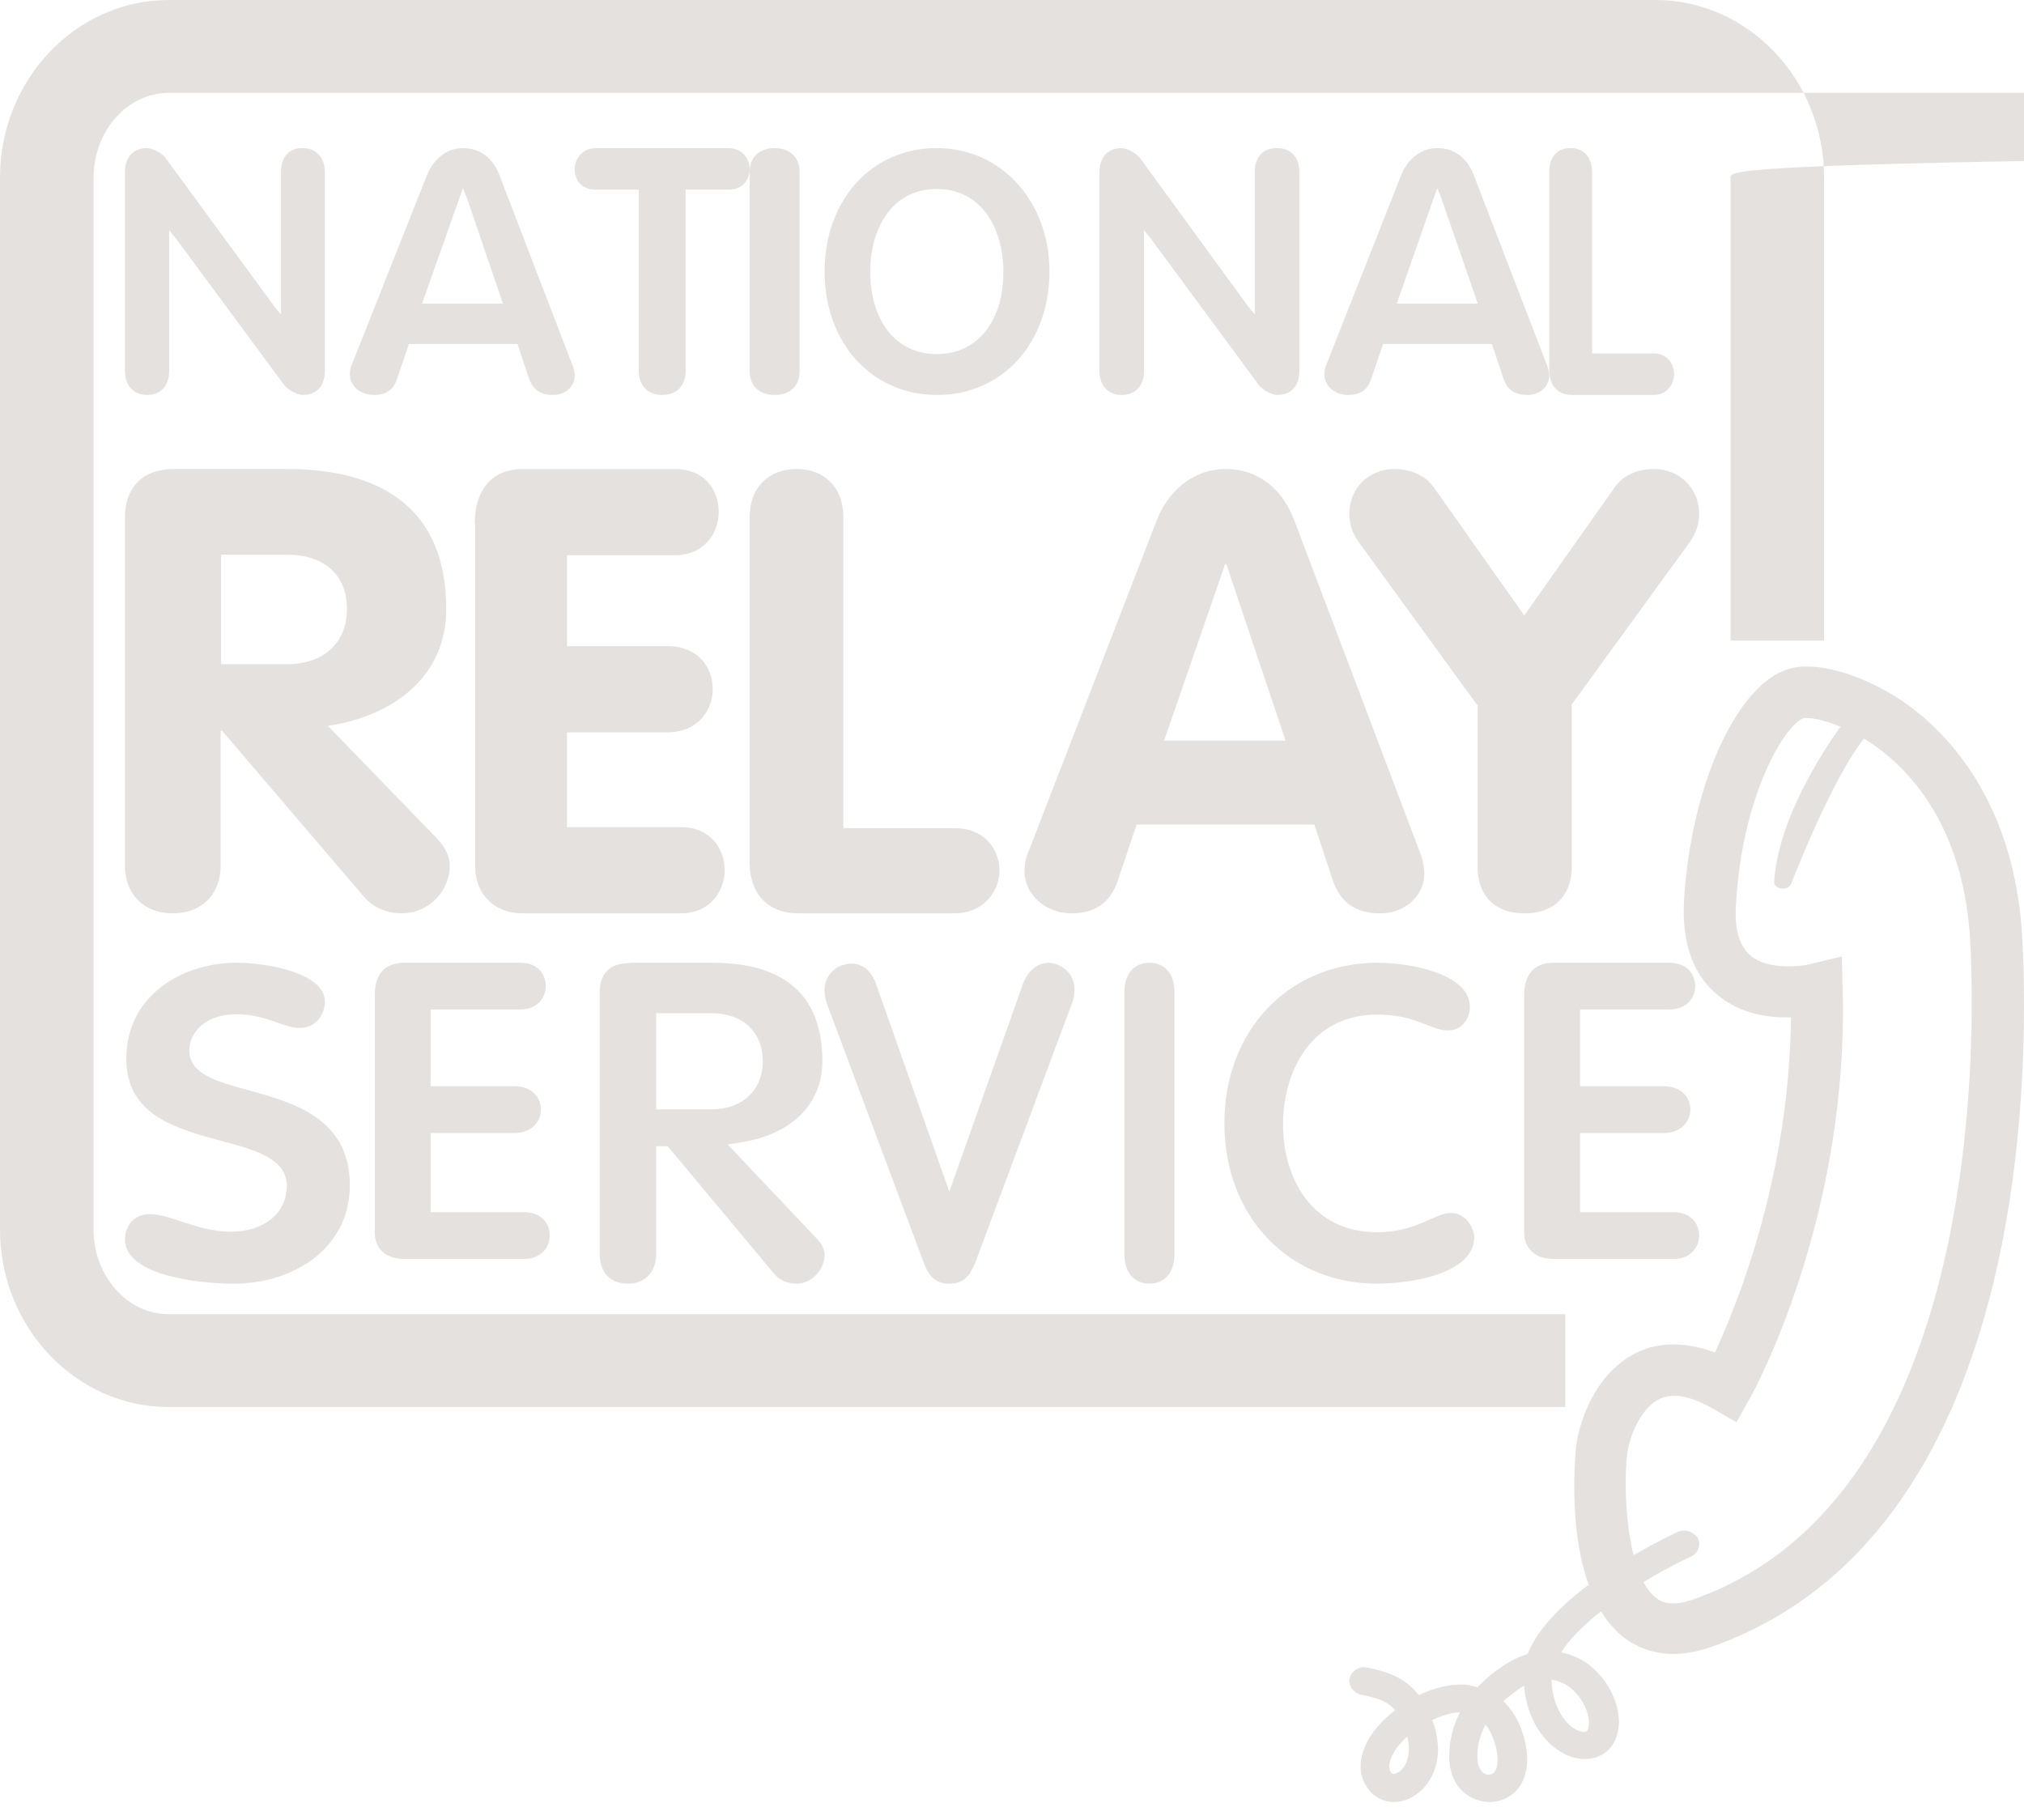
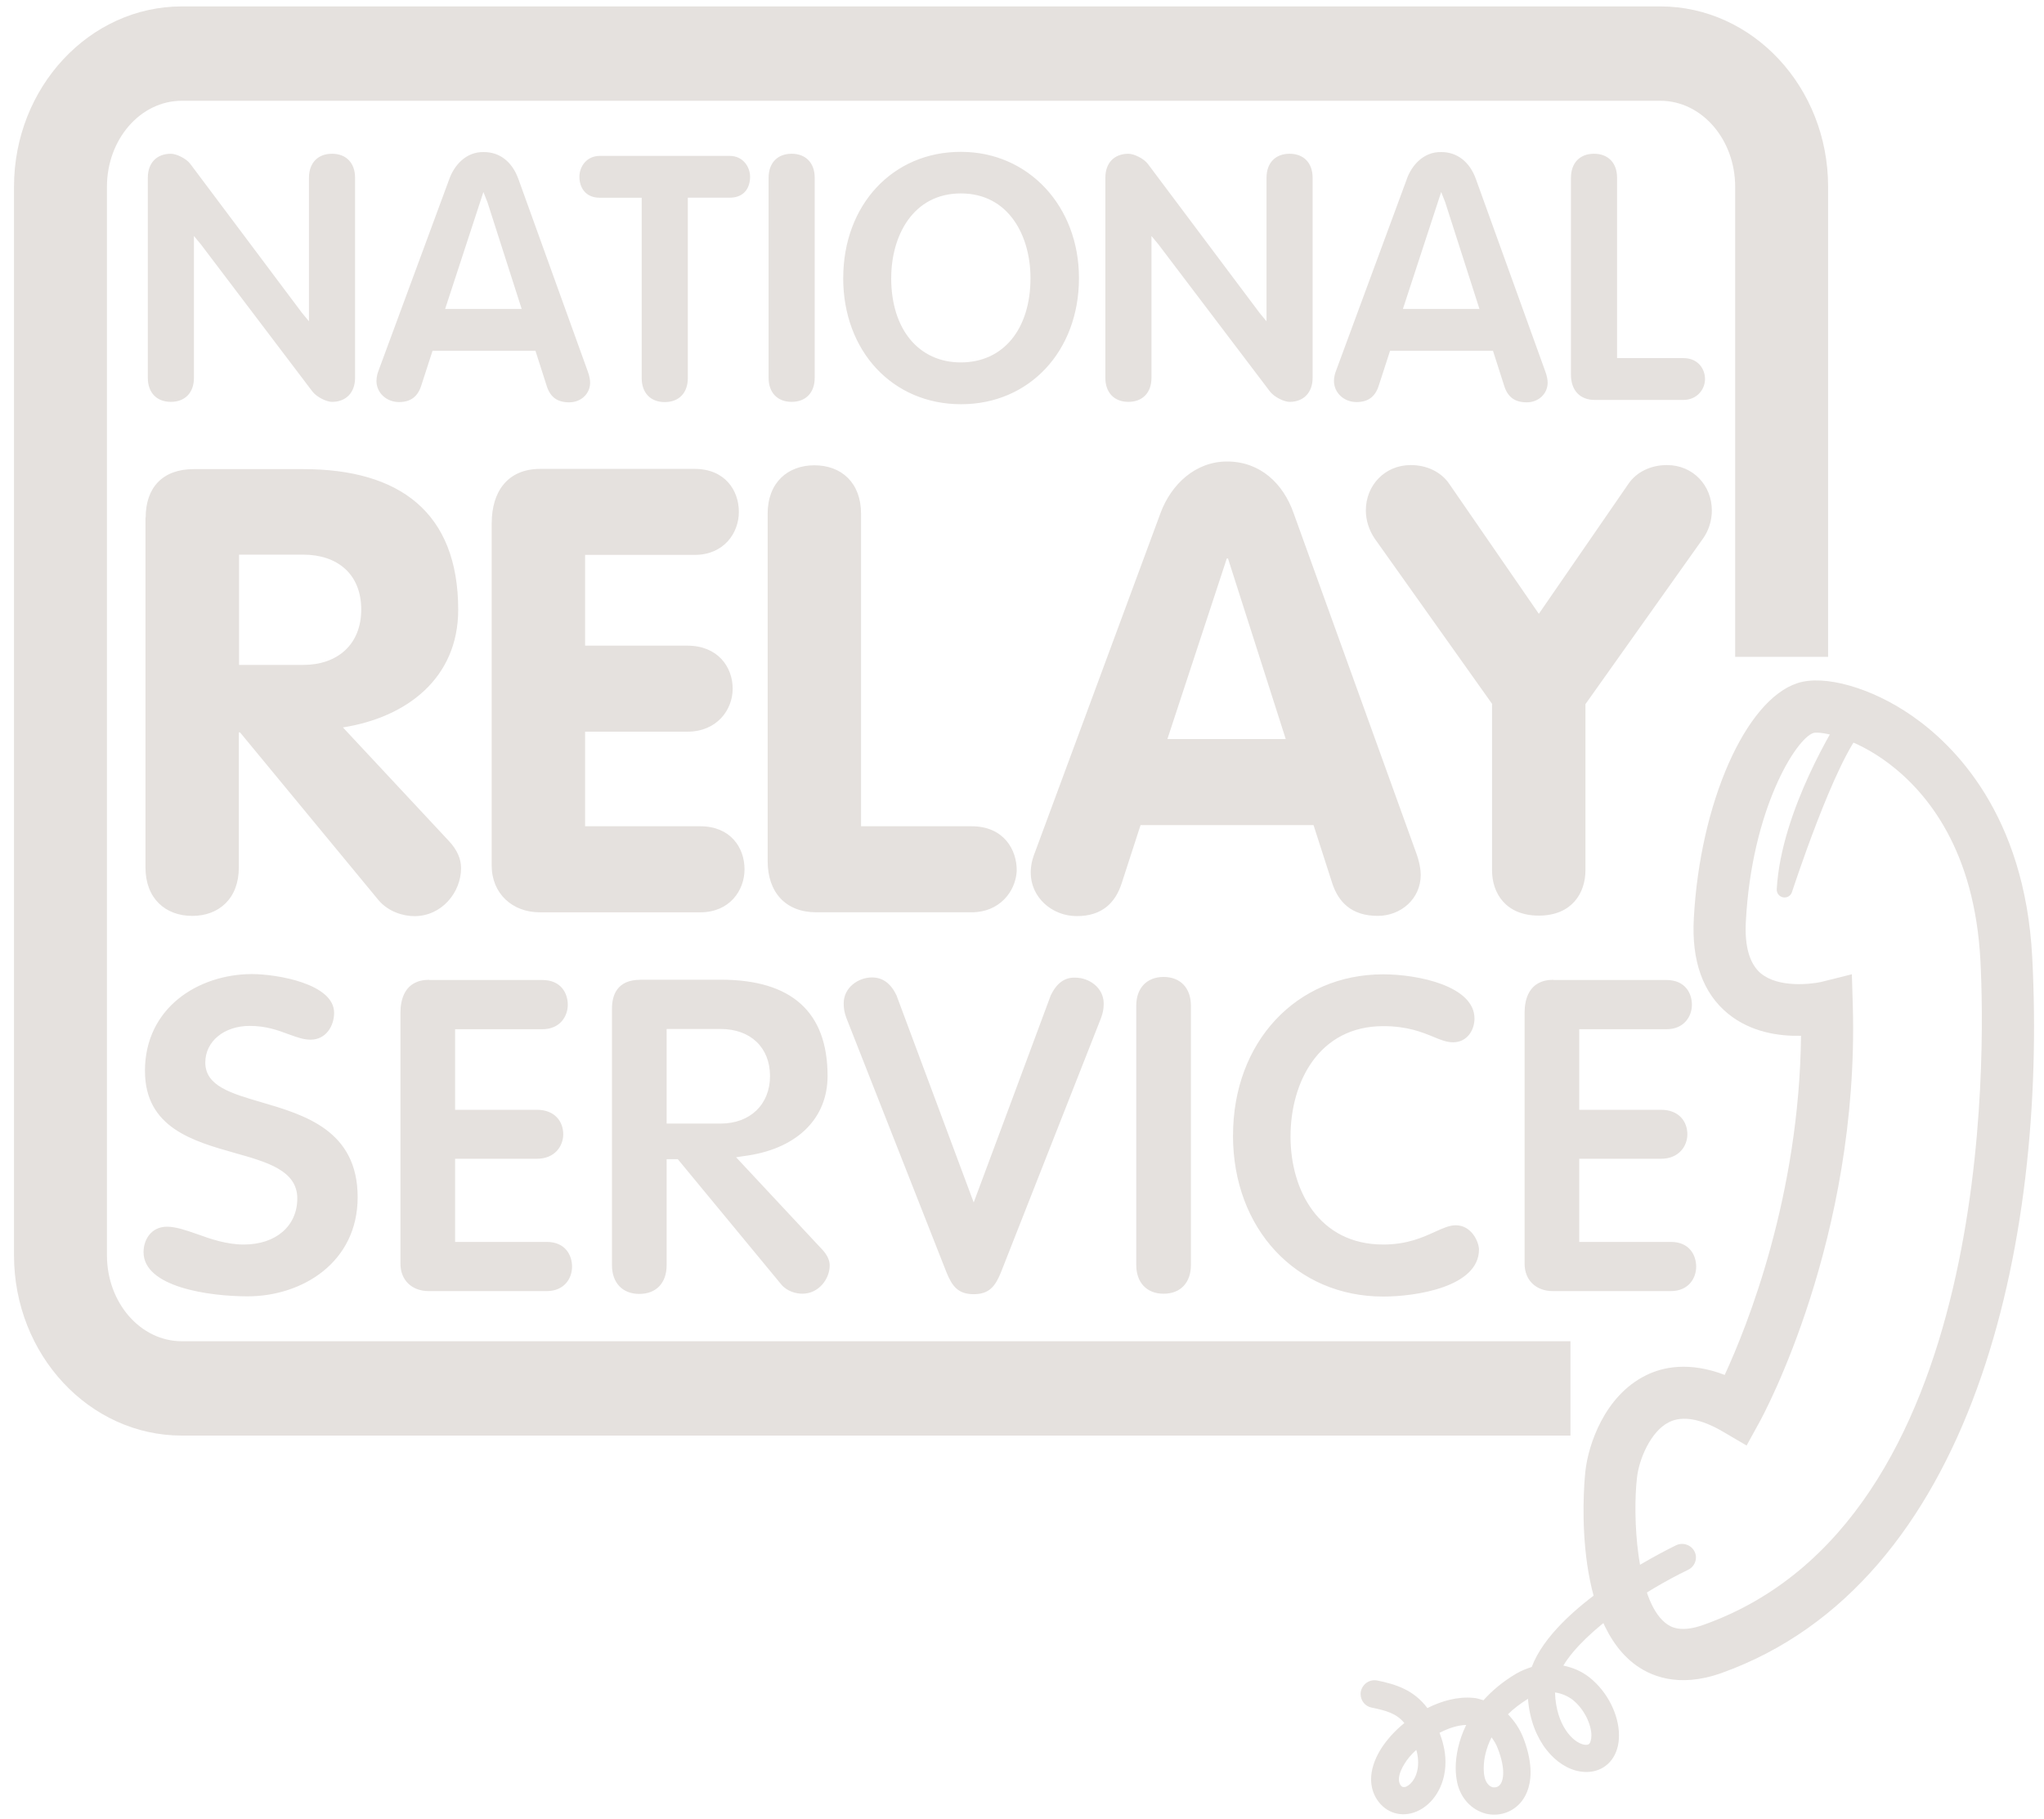
- <svg xmlns="http://www.w3.org/2000/svg" width="99px" height="89px" viewBox="0 0 99 89" version="1.1">
-   <defs />
-   <g id="Page-1" stroke="none" stroke-width="1" fill="none" fill-rule="evenodd">
-     <g id="nrs-logo" fill-rule="nonzero" fill="#E5E1DE">
-       <path d="M8.26,0 C3.706,0 0,3.898 0,8.689 L0,60.136 C0,64.925 3.707,68.823 8.26,68.823 L76.557,68.823 L76.557,64.282 L8.26,64.282 C6.226,64.282 4.575,62.416 4.575,60.136 L4.575,8.689 C4.575,6.408 6.226,4.542 8.26,4.542 L8000.962,4.542 C82.995,4.542 84.647,6.408 84.647,8.689 L84.647,31.333 L89.221,31.333 L89.221,8.689 C89.222,3.898 85.516,0 80.963,0 L8.26,0 Z" id="Shape" />
-       <path d="M6.111,25.307 C6.111,23.863 6.957,22.94 8.517,22.94 L14.023,22.94 C18.857,22.94 21.827,25.035 21.827,29.788 C21.827,33.117 19.226,35.023 16.039,35.504 L21.371,41.01 C21.805,41.471 22,41.911 22,42.35 C22,43.524 21.025,44.675 19.638,44.675 C19.073,44.675 18.315,44.466 17.816,43.879 L10.858,35.735 L10.793,35.735 L10.793,42.309 C10.793,43.816 9.796,44.675 8.453,44.675 C7.108,44.675 6.111,43.816 6.111,42.308 L6.111,25.308 L6.111,25.307 Z M10.815,32.489 L14.045,32.489 C15.779,32.489 16.971,31.484 16.971,29.788 C16.971,28.051 15.779,27.129 14.045,27.129 L10.815,27.129 L10.815,32.489 Z M23.222,25.598 C23.222,24.08 23.971,22.941 25.571,22.941 L33.013,22.941 C34.468,22.941 35.154,23.974 35.154,25.049 C35.154,26.082 34.426,27.158 33.013,27.158 L27.733,27.158 L27.733,31.606 L32.659,31.606 C34.134,31.606 34.863,32.639 34.863,33.713 C34.863,34.746 34.114,35.821 32.659,35.821 L27.733,35.821 L27.733,40.459 L33.304,40.459 C34.738,40.459 35.444,41.492 35.444,42.567 C35.444,43.6 34.717,44.675 33.304,44.675 L25.55,44.675 C24.22,44.675 23.243,43.768 23.243,42.377 L23.243,25.599 L23.222,25.599 L23.222,25.598 Z M36.667,25.307 C36.667,23.8 37.639,22.94 38.971,22.94 C40.282,22.94 41.254,23.8 41.254,25.307 L41.254,40.509 L46.688,40.509 C48.253,40.509 48.93,41.66 48.886,42.686 C48.824,43.691 48.042,44.675 46.688,44.675 L39.056,44.675 C37.555,44.675 36.667,43.712 36.667,42.183 L36.667,25.307 Z M56.593,25.413 C57.134,24.053 58.344,22.941 59.943,22.941 C61.607,22.941 62.752,23.992 63.293,25.413 L69.429,41.627 C69.624,42.1 69.666,42.512 69.666,42.718 C69.666,43.872 68.672,44.675 67.506,44.675 C66.187,44.675 65.539,44.016 65.215,43.13 L64.287,40.329 L55.598,40.329 L54.67,43.089 C54.345,44.016 53.698,44.675 52.422,44.675 C51.169,44.675 50.11,43.789 50.11,42.595 C50.11,42.12 50.261,41.75 50.327,41.606 L56.593,25.413 L56.593,25.413 Z M56.94,36.229 L62.882,36.229 L59.986,27.597 L59.922,27.597 L56.939,36.229 L56.94,36.229 Z M72.235,34.462 L66.426,26.47 C66.149,26.073 66.001,25.603 66,25.12 C66,23.918 66.915,22.941 68.213,22.941 C69.022,22.941 69.725,23.274 70.129,23.833 L74.556,30.103 L78.982,23.833 C79.387,23.252 80.089,22.941 80.898,22.941 C82.196,22.941 83.111,23.938 83.111,25.12 C83.111,25.599 82.963,26.076 82.686,26.47 L76.874,34.462 L76.874,42.475 C76.874,43.595 76.194,44.675 74.578,44.675 C72.938,44.675 72.278,43.595 72.278,42.475 L72.278,34.462 L72.235,34.462 Z M87.437,32.736 C84.892,33.548 82.683,38.542 82.368,44.097 C82.262,46.157 82.83,47.718 84.05,48.696 C85.165,49.611 86.553,49.798 87.604,49.757 C87.521,57.497 84.996,63.759 83.882,66.152 C82.157,65.507 80.852,65.757 80.033,66.173 C78.013,67.172 77.235,69.544 77.087,70.792 C77.087,70.855 76.309,77.617 79.401,80.072 C80.201,80.697 81.61,81.3 83.713,80.551 C99.195,75.099 99.258,52.711 98.922,45.97 C98.564,39.041 95.073,35.67 93.031,34.276 C91.033,32.945 88.741,32.3 87.437,32.736 L87.437,32.736 Z M85.649,46.761 C85.081,46.302 84.828,45.45 84.912,44.243 C85.207,38.833 87.353,35.4 88.215,35.13 C88.593,35.046 90.214,35.358 91.918,36.627 C93.789,38.042 96.103,40.83 96.376,46.136 C96.608,50.61 97.05,73.227 82.851,78.22 C81.757,78.615 81.252,78.366 80.979,78.137 C79.569,77.013 79.38,72.957 79.59,71.105 C79.696,70.272 80.243,68.899 81.147,68.441 C81.821,68.108 82.704,68.275 83.818,68.92 L84.933,69.565 L85.565,68.441 C85.775,68.087 90.445,59.577 90.129,48.342 L90.087,46.781 L88.552,47.155 C88.047,47.281 86.49,47.447 85.649,46.76 L85.649,46.761 Z" id="Shape" />
-       <path d="M90.295,35.177 C90.152,35.356 87.018,39.457 86.78,43.103 C86.757,43.281 86.923,43.44 87.137,43.46 C87.332,43.498 87.528,43.399 87.612,43.222 C87.635,43.163 89.986,37.099 91.552,35.733 C91.648,35.633 91.696,35.515 91.648,35.396 C91.605,35.27 91.495,35.179 91.363,35.158 L90.769,35.019 C90.579,34.999 90.39,35.058 90.294,35.177 L90.295,35.177 Z M82.059,74.931 C81.38,75.248 75.903,77.866 74.72,80.907 C74.439,80.992 74.167,81.105 73.908,81.244 C73.209,81.645 72.682,82.089 72.266,82.532 C72.091,82.49 71.937,82.427 71.74,82.405 C70.973,82.343 70.141,82.553 69.396,82.912 C68.717,82.026 67.796,81.751 66.855,81.561 C66.482,81.477 66.109,81.73 66.022,82.089 C66,82.131 66,82.173 66,82.216 C66,82.532 66.241,82.807 66.57,82.891 C67.292,83.039 67.819,83.165 68.235,83.651 C67.731,84.052 67.292,84.496 67.007,84.96 C66.7,85.467 66.548,85.952 66.548,86.396 C66.548,86.754 66.657,87.093 66.855,87.41 C67.292,88.085 68.103,88.317 68.87,88 C69.658,87.663 70.339,86.776 70.339,85.572 C70.339,85.298 70.294,85.003 70.229,84.686 C70.185,84.475 70.12,84.327 70.053,84.137 C70.491,83.926 70.974,83.757 71.412,83.757 C71.071,84.41 70.891,85.134 70.886,85.868 C70.886,86.164 70.908,86.417 70.973,86.607 C71.148,87.367 71.696,87.916 72.418,88.085 C73.053,88.247 73.726,88.052 74.172,87.578 C74.413,87.325 74.697,86.84 74.697,86.058 C74.697,85.615 74.61,85.065 74.347,84.411 C74.16,83.961 73.885,83.553 73.537,83.208 C73.821,82.954 74.151,82.702 74.545,82.448 C74.72,84.517 75.99,85.826 77.218,86.016 C78.094,86.143 78.817,85.721 79.079,84.918 C79.146,84.706 79.189,84.475 79.189,84.243 C79.189,83.25 78.62,82.111 77.699,81.413 C77.283,81.097 76.845,80.927 76.363,80.822 C77.459,79.07 80.57,77.128 82.716,76.135 C82.882,76.058 83.011,75.919 83.072,75.749 C83.134,75.579 83.124,75.391 83.045,75.227 C82.826,74.911 82.41,74.763 82.059,74.931 L82.059,74.931 Z M68.016,86.67 C67.971,86.586 67.948,86.492 67.95,86.397 C67.95,86.122 68.125,85.805 68.213,85.657 C68.366,85.403 68.585,85.171 68.827,84.939 C68.827,84.96 68.849,84.981 68.849,85.003 C68.892,85.193 68.914,85.382 68.914,85.551 C68.914,86.185 68.607,86.628 68.3,86.734 C68.147,86.818 68.082,86.754 68.016,86.67 L68.016,86.67 Z M72.726,86.797 C72.528,86.754 72.376,86.565 72.311,86.311 C72.266,86.184 72.266,86.016 72.266,85.847 C72.266,85.424 72.375,84.897 72.66,84.348 C72.792,84.517 72.902,84.686 72.989,84.918 C73.187,85.404 73.252,85.783 73.252,86.08 C73.252,86.375 73.186,86.586 73.077,86.692 C72.987,86.786 72.854,86.826 72.726,86.797 L72.726,86.797 Z M77.393,84.706 C76.801,84.622 75.947,83.735 75.882,82.152 C76.232,82.215 76.538,82.343 76.758,82.511 C77.371,82.975 77.722,83.735 77.722,84.263 C77.722,84.369 77.699,84.453 77.677,84.537 C77.656,84.664 77.59,84.728 77.393,84.706 L77.393,84.706 Z M13.745,8.396 L13.745,15.385 L13.418,14.987 L8.112,7.748 C7.928,7.475 7.439,7.245 7.193,7.245 C6.52,7.245 6.111,7.685 6.111,8.417 L6.111,18.147 C6.111,18.858 6.54,19.319 7.193,19.319 C7.847,19.319 8.274,18.879 8.274,18.147 L8.274,11.263 L8.601,11.66 L13.888,18.817 C14.093,19.089 14.562,19.319 14.807,19.319 C15.481,19.319 15.889,18.879 15.889,18.147 L15.889,8.417 C15.889,7.706 15.46,7.245 14.807,7.245 C14.154,7.225 13.745,7.685 13.745,8.396 L13.745,8.396 Z M20.889,8.554 L17.222,17.802 C17.15,17.959 17.112,18.129 17.111,18.301 C17.111,18.883 17.622,19.319 18.289,19.319 C18.889,19.319 19.245,19.069 19.422,18.53 L20,16.825 L25.311,16.825 L25.889,18.55 C26.088,19.069 26.445,19.319 27.045,19.319 C27.667,19.319 28.111,18.903 28.111,18.363 C28.111,18.28 28.089,18.05 27.977,17.802 L24.423,8.554 C24.112,7.722 23.468,7.244 22.645,7.244 C21.734,7.244 21.135,7.931 20.89,8.555 L20.889,8.554 Z M22.644,9.198 L22.844,9.697 L24.6,14.851 L20.644,14.851 L22.644,9.198 Z M29.149,7.244 C28.478,7.244 28.111,7.772 28.111,8.259 C28.111,8.746 28.37,9.275 29.149,9.275 L31.243,9.275 L31.243,18.135 C31.243,18.853 31.676,19.319 32.389,19.319 C33.102,19.319 33.534,18.875 33.534,18.135 L33.534,9.275 L35.63,9.275 C36.385,9.275 36.667,8.746 36.667,8.259 C36.667,7.773 36.299,7.244 35.63,7.244 L29.149,7.244 Z M36.667,8.417 L36.667,18.147 C36.667,18.858 37.128,19.319 37.889,19.319 C38.65,19.319 39.111,18.879 39.111,18.147 L39.111,8.416 C39.111,7.705 38.65,7.244 37.889,7.244 C37.127,7.244 36.667,7.705 36.667,8.417 L36.667,8.417 Z M40.333,13.282 C40.333,16.785 42.646,19.319 45.843,19.319 C49.021,19.319 51.333,16.785 51.333,13.282 C51.333,9.841 48.96,7.245 45.843,7.245 C42.645,7.224 40.334,9.778 40.334,13.282 L40.333,13.282 Z M42.565,13.282 C42.565,11.263 43.571,9.243 45.823,9.243 C48.075,9.243 49.08,11.283 49.08,13.283 C49.08,15.733 47.793,17.321 45.823,17.321 C43.853,17.321 42.566,15.733 42.566,13.282 L42.565,13.282 Z M61.376,8.396 L61.376,15.385 L61.049,14.987 L55.774,7.748 C55.59,7.475 55.101,7.245 54.858,7.245 C54.185,7.245 53.778,7.685 53.778,8.417 L53.778,18.147 C53.778,18.858 54.205,19.319 54.857,19.319 C55.53,19.319 55.958,18.879 55.958,18.147 L55.958,11.263 L56.283,11.66 L61.56,18.817 C61.763,19.089 62.231,19.319 62.476,19.319 C63.148,19.319 63.555,18.879 63.555,18.147 L63.555,8.417 C63.555,7.706 63.148,7.245 62.476,7.245 C61.783,7.225 61.376,7.685 61.376,8.396 L61.376,8.396 Z M68.541,8.554 L64.89,17.802 C64.817,17.959 64.779,18.129 64.778,18.301 C64.778,18.883 65.29,19.319 65.936,19.319 C66.537,19.319 66.893,19.069 67.072,18.53 L67.651,16.825 L72.972,16.825 L73.551,18.55 C73.729,19.069 74.107,19.319 74.709,19.319 C75.333,19.319 75.779,18.903 75.779,18.363 C75.779,18.28 75.756,18.05 75.644,17.802 L72.082,8.554 C71.77,7.722 71.124,7.244 70.3,7.244 C69.387,7.244 68.785,7.931 68.541,8.555 L68.541,8.554 Z M70.3,9.198 L70.501,9.697 L72.282,14.851 L68.318,14.851 L70.3,9.198 Z" id="Shape" />
-       <path d="M75.778,8.408 L75.778,18.071 C75.778,18.853 76.189,19.319 76.874,19.319 L80.89,19.319 C81.517,19.319 81.85,18.833 81.889,18.347 C81.889,18.05 81.791,17.776 81.615,17.585 C81.427,17.389 81.163,17.282 80.89,17.289 L77.873,17.289 L77.873,8.429 C77.873,7.711 77.481,7.245 76.836,7.245 C76.17,7.224 75.778,7.689 75.778,8.409 L75.778,8.408 Z M6.178,51.791 C6.178,54.561 8.64,55.211 10.813,55.799 C12.454,56.239 14.028,56.66 14.028,58.003 C14.028,59.345 12.919,60.247 11.278,60.247 C10.391,60.247 9.57,59.974 8.861,59.743 C8.307,59.555 7.774,59.387 7.331,59.387 C6.488,59.387 6.111,60.038 6.111,60.626 C6.111,62.324 9.482,62.787 11.456,62.787 C14.273,62.787 17.111,61.128 17.111,57.961 C17.111,54.708 14.361,53.931 12.143,53.323 C10.591,52.902 9.26,52.525 9.26,51.392 C9.26,50.364 10.214,49.608 11.544,49.608 C12.387,49.608 12.986,49.818 13.54,50.007 C13.94,50.154 14.295,50.28 14.672,50.28 C15.47,50.28 15.891,49.608 15.891,48.979 C15.891,47.573 12.964,47.09 11.633,47.09 C8.928,47.069 6.178,48.685 6.178,51.791 L6.178,51.791 Z M19.773,47.09 C18.526,47.09 18.334,48.053 18.334,48.616 L18.334,60.315 C18.334,61.077 18.892,61.579 19.752,61.579 L25.62,61.579 C26.501,61.579 26.888,60.977 26.888,60.435 C26.888,59.914 26.567,59.291 25.621,59.291 L21.063,59.291 L21.063,55.418 L25.148,55.418 C26.051,55.418 26.459,54.816 26.459,54.274 C26.459,53.712 26.051,53.13 25.148,53.13 L21.063,53.13 L21.063,49.377 L25.427,49.377 C26.308,49.377 26.695,48.776 26.695,48.233 C26.695,47.712 26.373,47.09 25.427,47.09 L19.774,47.09 L19.773,47.09 Z M30.768,47.111 C29.594,47.111 29.333,47.884 29.333,48.55 L29.333,61.348 C29.333,62.229 29.855,62.786 30.703,62.786 C31.55,62.786 32.094,62.229 32.094,61.348 L32.094,56.065 L32.659,56.065 L37.876,62.315 C38.16,62.657 38.616,62.787 38.942,62.787 C39.768,62.787 40.334,62.056 40.334,61.369 C40.334,61.112 40.203,60.854 39.963,60.596 L35.594,55.98 L36.247,55.872 C38.725,55.486 40.225,54.004 40.225,51.9 C40.225,48.721 38.42,47.09 34.833,47.09 L30.769,47.09 L30.769,47.111 L30.768,47.111 Z M32.095,49.559 L34.811,49.559 C36.333,49.559 37.311,50.483 37.311,51.9 C37.311,53.318 36.311,54.262 34.811,54.262 L32.094,54.262 L32.094,49.559 L32.095,49.559 Z M50.062,48.05 C50.043,48.092 46.434,58.286 46.434,58.286 L42.807,48.007 C42.542,47.431 42.157,47.133 41.651,47.133 C41.002,47.133 40.334,47.623 40.334,48.412 C40.334,48.668 40.373,48.86 40.455,49.116 L45.158,61.699 C45.421,62.403 45.725,62.787 46.435,62.787 C47.164,62.787 47.448,62.403 47.732,61.678 L52.434,49.073 C52.535,48.817 52.555,48.625 52.555,48.369 C52.555,47.581 51.866,47.09 51.238,47.09 C50.732,47.133 50.346,47.431 50.062,48.049 L50.062,48.05 Z M55,48.52 L55,61.358 C55,62.233 55.462,62.786 56.232,62.786 C56.982,62.786 57.445,62.233 57.445,61.358 L57.445,48.519 C57.445,47.644 56.982,47.091 56.232,47.091 C55.462,47.091 55,47.644 55,48.519 L55,48.52 Z M59.889,54.949 C59.889,59.497 63.035,62.787 67.36,62.787 C69.007,62.787 72.112,62.305 72.112,60.502 C72.112,60.167 71.769,59.329 70.955,59.329 C70.655,59.329 70.335,59.475 69.949,59.643 C69.329,59.916 68.558,60.272 67.36,60.272 C64.17,60.272 62.757,57.631 62.757,55.012 C62.757,52.329 64.192,49.626 67.36,49.626 C68.537,49.626 69.264,49.919 69.843,50.15 C70.206,50.297 70.506,50.401 70.827,50.401 C71.512,50.401 71.897,49.815 71.897,49.248 C71.897,47.677 69.115,47.09 67.36,47.09 C63.014,47.111 59.889,50.401 59.889,54.949 L59.889,54.949 Z M75.995,47.09 C74.749,47.09 74.556,48.053 74.556,48.616 L74.556,60.315 C74.556,61.077 75.114,61.579 75.975,61.579 L81.843,61.579 C82.724,61.579 83.111,60.977 83.111,60.435 C83.111,59.914 82.767,59.291 81.843,59.291 L77.285,59.291 L77.285,55.418 L81.37,55.418 C82.273,55.418 82.681,54.816 82.681,54.274 C82.681,53.712 82.273,53.13 81.37,53.13 L77.285,53.13 L77.285,49.377 L81.649,49.377 C82.53,49.377 82.917,48.776 82.917,48.233 C82.917,47.712 82.574,47.09 81.65,47.09 L75.995,47.09 L75.995,47.09 Z" id="Shape" />
-     </g>
+ <svg xmlns="http://www.w3.org/2000/svg" width="100" height="89" viewBox="0 0 100 89">
+   <g fill-rule="nonzero" fill="#E5E1DE">
+     <path d="M8.895.314C4.372.314.685 4.28.685 9.14v52.275c0 4.872 3.687 8.825 8.21 8.825h67.938v-4.616H8.895c-2.023 0-3.663-1.883-3.663-4.21V9.14c0-2.326 1.64-4.21 3.663-4.21h72.333c2.023 0 3.663 1.884 3.663 4.21v22.998h4.547v-23c0-4.87-3.686-8.824-8.21-8.824H8.896z" />
+     <path d="M11.697 32.533h3.14c1.674 0 2.836-1 2.836-2.71 0-1.732-1.162-2.685-2.837-2.685h-3.14v5.395zm-4.57-7.21c0-1.464.826-2.37 2.35-2.37h5.36c4.697 0 7.58 2.104 7.58 6.883 0 3.348-2.523 5.267-5.64 5.755l5.175 5.547c.43.454.605.907.605 1.337 0 1.186-.942 2.35-2.28 2.35-.546 0-1.278-.21-1.766-.792l-6.766-8.197h-.06v6.605c0 1.523-.975 2.372-2.278 2.372-1.313 0-2.29-.85-2.29-2.372V25.324h.012zM24.057 25.592c0-1.524.767-2.65 2.372-2.65h7.557c1.465 0 2.162 1.033 2.162 2.103 0 1.035-.733 2.105-2.163 2.105h-5.36v4.44h5c1.487 0 2.22 1.036 2.22 2.106 0 1.035-.768 2.104-2.22 2.104h-5v4.628h5.64c1.464 0 2.16 1.035 2.16 2.105 0 1.034-.73 2.104-2.16 2.104h-7.86c-1.34 0-2.35-.918-2.35-2.29V25.592zM37.556 25.138c0-1.523.977-2.372 2.29-2.372 1.315 0 2.28.85 2.28 2.372v15.29h5.418c1.558 0 2.22 1.15 2.197 2.198-.057 1-.847 2.01-2.196 2.01h-7.616c-1.488 0-2.372-.976-2.372-2.5V25.14zM57.113 36.16h5.79l-2.825-8.836h-.058l-2.907 8.837zm-.337-11.057c.523-1.407 1.71-2.523 3.256-2.523 1.616 0 2.744 1.07 3.255 2.523l5.977 16.57c.186.487.244.906.244 1.127 0 1.186-.977 2.012-2.105 2.012-1.28 0-1.918-.675-2.22-1.582l-.92-2.86H55.8l-.92 2.837c-.302.942-.94 1.616-2.197 1.616-1.22 0-2.256-.918-2.256-2.128 0-.488.152-.848.21-1l6.14-16.592zM73.008 34.452l-5.756-8.105c-.267-.395-.43-.883-.43-1.372 0-1.22.918-2.22 2.197-2.22.79 0 1.488.337 1.883.918l4.384 6.36 4.383-6.36c.395-.58 1.093-.918 1.884-.918 1.28 0 2.197 1 2.197 2.22 0 .49-.15.977-.43 1.372l-5.754 8.105v8.127c0 1.127-.675 2.22-2.28 2.22-1.616 0-2.29-1.093-2.29-2.22V34.45h.012zM86.158 47.637c-.558-.465-.814-1.326-.744-2.558.29-5.478 2.453-8.954 3.314-9.22.372-.083 2 .22 3.697 1.51 1.884 1.43 4.186 4.256 4.465 9.64.233 4.534.674 27.428-13.534 32.486-1.093.395-1.605.14-1.884-.093-1.418-1.128-1.604-5.256-1.383-7.116.092-.85.65-2.244 1.557-2.698.662-.338 1.57-.175 2.674.476l1.13.663.627-1.14c.197-.36 4.883-8.977 4.57-20.35l-.047-1.568-1.535.384c-.512.104-2.058.28-2.907-.42m1.78-14.208c-2.547.826-4.768 5.884-5.07 11.51-.117 2.094.453 3.664 1.674 4.664 1.128.918 2.51 1.105 3.57 1.08-.082 7.826-2.617 14.175-3.733 16.593-1.733-.662-3.024-.395-3.86.024-2.024 1-2.815 3.405-2.954 4.673-.012.07-.78 6.918 2.325 9.395.803.64 2.21 1.244 4.315.5 12.325-4.395 15.94-20.964 15.22-35.01-.36-7.023-3.85-10.43-5.907-11.848-1.965-1.36-4.267-2.012-5.58-1.582" />
+     <path d="M90.03 35.08c-.116.186-2.895 4.546-3.105 8.43-.01.185.117.36.314.395.185.034.37-.07.43-.256.023-.06 2.116-6.512 3.488-7.966.093-.093.128-.232.093-.36-.034-.128-.14-.233-.267-.268l-.534-.14c-.164-.034-.327.024-.42.163M77.52 85.367c-.57-.093-1.396-.965-1.443-2.558.337.046.628.185.85.348.592.465.93 1.233.93 1.756 0 .105-.012.186-.036.267-.045.153-.103.21-.3.187m-4.49 2.082c-.185-.048-.336-.234-.394-.478-.035-.128-.047-.29-.047-.477 0-.407.104-.942.383-1.488.116.163.232.337.314.57.186.488.255.872.255 1.162 0 .29-.07.5-.174.604-.116.128-.267.116-.337.105m-4.522-.118c-.047-.08-.07-.174-.07-.267 0-.28.163-.58.256-.733.14-.244.35-.488.593-.71.012.024.012.036.023.07.047.187.07.373.07.547 0 .64-.302 1.058-.593 1.185-.163.047-.22-.01-.28-.093m13.49-11.72c-.664.326-5.92 2.942-7.06 5.953-.255.082-.522.186-.778.338-.664.395-1.176.837-1.583 1.29-.162-.046-.325-.105-.5-.116-.744-.07-1.534.14-2.244.5-.662-.884-1.534-1.163-2.453-1.35-.372-.07-.72.164-.802.536-.012.046-.012.093-.012.128 0 .315.22.605.547.664.686.14 1.21.28 1.593.755-.49.395-.896.86-1.175 1.313-.3.5-.452.99-.452 1.43 0 .36.093.698.29 1 .43.663 1.21.896 1.942.582.768-.326 1.407-1.22 1.407-2.42 0-.278-.035-.57-.116-.882-.046-.198-.115-.373-.174-.547.43-.22.872-.372 1.303-.384-.373.768-.513 1.512-.513 2.105 0 .29.035.535.08.744.176.757.7 1.303 1.385 1.49.616.15 1.256-.036 1.686-.512.233-.256.512-.733.512-1.512 0-.442-.093-.988-.338-1.64-.186-.488-.453-.87-.767-1.197.267-.268.593-.512.977-.757.163 2.082 1.395 3.384 2.57 3.558.837.13 1.546-.3 1.79-1.103.07-.21.093-.442.093-.675 0-.988-.558-2.127-1.442-2.825-.395-.314-.837-.488-1.28-.58 1.06-1.757 4.047-3.7 6.106-4.687.243-.117.382-.36.382-.605 0-.105-.023-.198-.07-.29-.162-.326-.57-.466-.906-.303M15.115 8.697v7.023l-.337-.407-5.465-7.29c-.197-.268-.686-.5-.953-.5-.698 0-1.128.453-1.128 1.174v9.79c0 .72.43 1.175 1.128 1.175s1.128-.454 1.128-1.175v-6.94l.337.406 5.465 7.21c.22.278.697.5.953.5.686 0 1.128-.455 1.128-1.176v-9.79c0-.72-.43-1.174-1.127-1.174-.697 0-1.128.453-1.128 1.174M23.65 9.395l.198.5 1.674 5.22h-3.744l1.872-5.72zm-1.663-.65l-3.465 9.382c-.035.093-.104.28-.104.512 0 .58.488 1.033 1.104 1.033.558 0 .907-.255 1.082-.79l.558-1.72h5.034l.558 1.743c.175.535.524.78 1.093.78.582 0 1.024-.42 1.024-.966 0-.093-.023-.314-.127-.58L25.36 8.754c-.303-.837-.908-1.314-1.687-1.314-.884-.022-1.453.664-1.686 1.304zM29.347 7.627c-.65 0-1 .524-1 1.024 0 .49.268 1.024 1 1.024h2.047V18.5c0 .72.43 1.173 1.127 1.173.7 0 1.13-.453 1.13-1.174V9.673h2.046c.744 0 1-.523 1-1.023 0-.488-.35-1.023-1-1.023h-6.35zM37.603 8.697v9.79c0 .72.43 1.175 1.127 1.175.698 0 1.128-.454 1.128-1.175v-9.79c0-.72-.43-1.174-1.128-1.174-.697 0-1.127.453-1.127 1.174M43.602 13.604c0-2.058 1.058-4.14 3.407-4.14 2.348 0 3.406 2.082 3.406 4.14 0 2.51-1.337 4.128-3.407 4.128-2.06 0-3.408-1.617-3.408-4.128m-2.348 0c0 3.58 2.418 6.174 5.767 6.174 3.338 0 5.768-2.593 5.768-6.174 0-3.523-2.477-6.174-5.767-6.174-3.336-.012-5.766 2.593-5.766 6.174M61.962 8.697v7.023l-.337-.407-5.465-7.29c-.198-.268-.686-.5-.954-.5-.697 0-1.128.453-1.128 1.174v9.79c0 .72.43 1.175 1.128 1.175s1.128-.454 1.128-1.175v-6.94l.337.406 5.466 7.21c.22.278.698.5.954.5.686 0 1.127-.455 1.127-1.176v-9.79c0-.72-.43-1.174-1.127-1.174-.698 0-1.128.453-1.128 1.174M70.508 9.395l.197.5 1.675 5.22h-3.744l1.872-5.72zm-1.675-.65l-3.464 9.382c-.036.093-.106.28-.106.512 0 .58.488 1.033 1.104 1.033.56 0 .907-.255 1.082-.79l.558-1.72h5.035l.558 1.743c.175.535.524.78 1.094.78.58 0 1.023-.42 1.023-.966 0-.093-.023-.314-.128-.58l-3.385-9.385c-.302-.837-.918-1.314-1.686-1.314-.884-.022-1.454.664-1.687 1.304zM76.856 8.697v9.628c0 .78.442 1.244 1.175 1.244h4.314c.663 0 1.047-.49 1.07-.978.012-.29-.093-.57-.28-.767-.197-.198-.452-.303-.79-.303h-3.232V8.697c0-.72-.43-1.174-1.128-1.174s-1.128.453-1.128 1.174M7.093 52.404c0 2.767 2.348 3.43 4.406 4.012 1.57.44 3.046.86 3.046 2.22 0 1.35-1.047 2.256-2.616 2.256-.838 0-1.617-.267-2.29-.512-.536-.186-1.036-.36-1.466-.36-.79 0-1.15.65-1.15 1.244 0 1.71 3.196 2.163 5.092 2.163 2.674 0 5.383-1.663 5.383-4.85 0-3.278-2.617-4.033-4.722-4.65-1.465-.43-2.732-.79-2.732-1.94 0-1.036.92-1.792 2.174-1.792.79 0 1.372.21 1.896.407.395.14.72.267 1.08.267.757 0 1.152-.675 1.152-1.315 0-1.418-2.78-1.895-4.035-1.895-2.604.012-5.22 1.64-5.22 4.744M21 47.94c-1.222 0-1.408 1-1.408 1.604v12.29c0 .802.558 1.337 1.384 1.337h5.767c.86 0 1.244-.615 1.244-1.197 0-.558-.326-1.21-1.244-1.21h-4.477v-4.068h4c.884 0 1.29-.628 1.29-1.198 0-.605-.395-1.198-1.29-1.198h-4v-3.942h4.267c.86 0 1.245-.628 1.245-1.198 0-.558-.326-1.21-1.245-1.21H21v-.01zM32.614 50.346h2.64c1.465 0 2.418.907 2.418 2.302 0 1.396-.976 2.326-2.418 2.326h-2.64v-4.628zm-1.29-2.407c-1.14 0-1.384.767-1.384 1.406v12.558c0 .86.512 1.406 1.337 1.406.826 0 1.337-.534 1.337-1.406v-5.186h.547l5.06 6.127c.278.338.72.454 1.034.454.802 0 1.337-.722 1.337-1.385 0-.244-.115-.5-.348-.756l-4.232-4.535.628-.093c2.406-.384 3.848-1.837 3.848-3.884 0-3.127-1.756-4.71-5.22-4.71h-3.942zM51.404 48.707c-.01.046-3.767 10.127-3.767 10.127l-3.78-10.14c-.278-.58-.673-.87-1.197-.87-.662 0-1.383.487-1.383 1.266 0 .268.035.454.128.71L46.3 62.24c.28.698.58 1.082 1.337 1.082.756 0 1.058-.384 1.337-1.08L53.87 49.8c.092-.256.127-.442.127-.698 0-.78-.72-1.267-1.384-1.267-.523-.024-.918.267-1.21.872M55.59 49.207v12.685c0 .86.512 1.407 1.337 1.407.826 0 1.337-.536 1.337-1.408V49.207c0-.86-.51-1.407-1.337-1.407-.825 0-1.337.546-1.337 1.407M60.322 55.555c0 4.57 3.093 7.883 7.35 7.883 1.615 0 4.685-.476 4.685-2.302 0-.337-.338-1.186-1.14-1.186-.302 0-.616.14-1 .314-.616.28-1.372.628-2.546.628-3.14 0-4.534-2.65-4.534-5.28 0-2.696 1.407-5.405 4.535-5.405 1.175 0 1.884.29 2.454.523.36.15.65.267.965.267.685 0 1.046-.593 1.046-1.163 0-1.58-2.733-2.162-4.465-2.162-4.255 0-7.348 3.314-7.348 7.883M75.996 47.94c-1.22 0-1.407 1-1.407 1.604v12.29c0 .802.557 1.337 1.383 1.337h5.767c.86 0 1.244-.615 1.244-1.197 0-.558-.326-1.21-1.244-1.21h-4.477v-4.068h4c.884 0 1.29-.628 1.29-1.198 0-.605-.395-1.198-1.29-1.198h-4v-3.942h4.267c.86 0 1.245-.628 1.245-1.198 0-.558-.326-1.21-1.245-1.21h-5.534v-.01z" />
  </g>
</svg>
